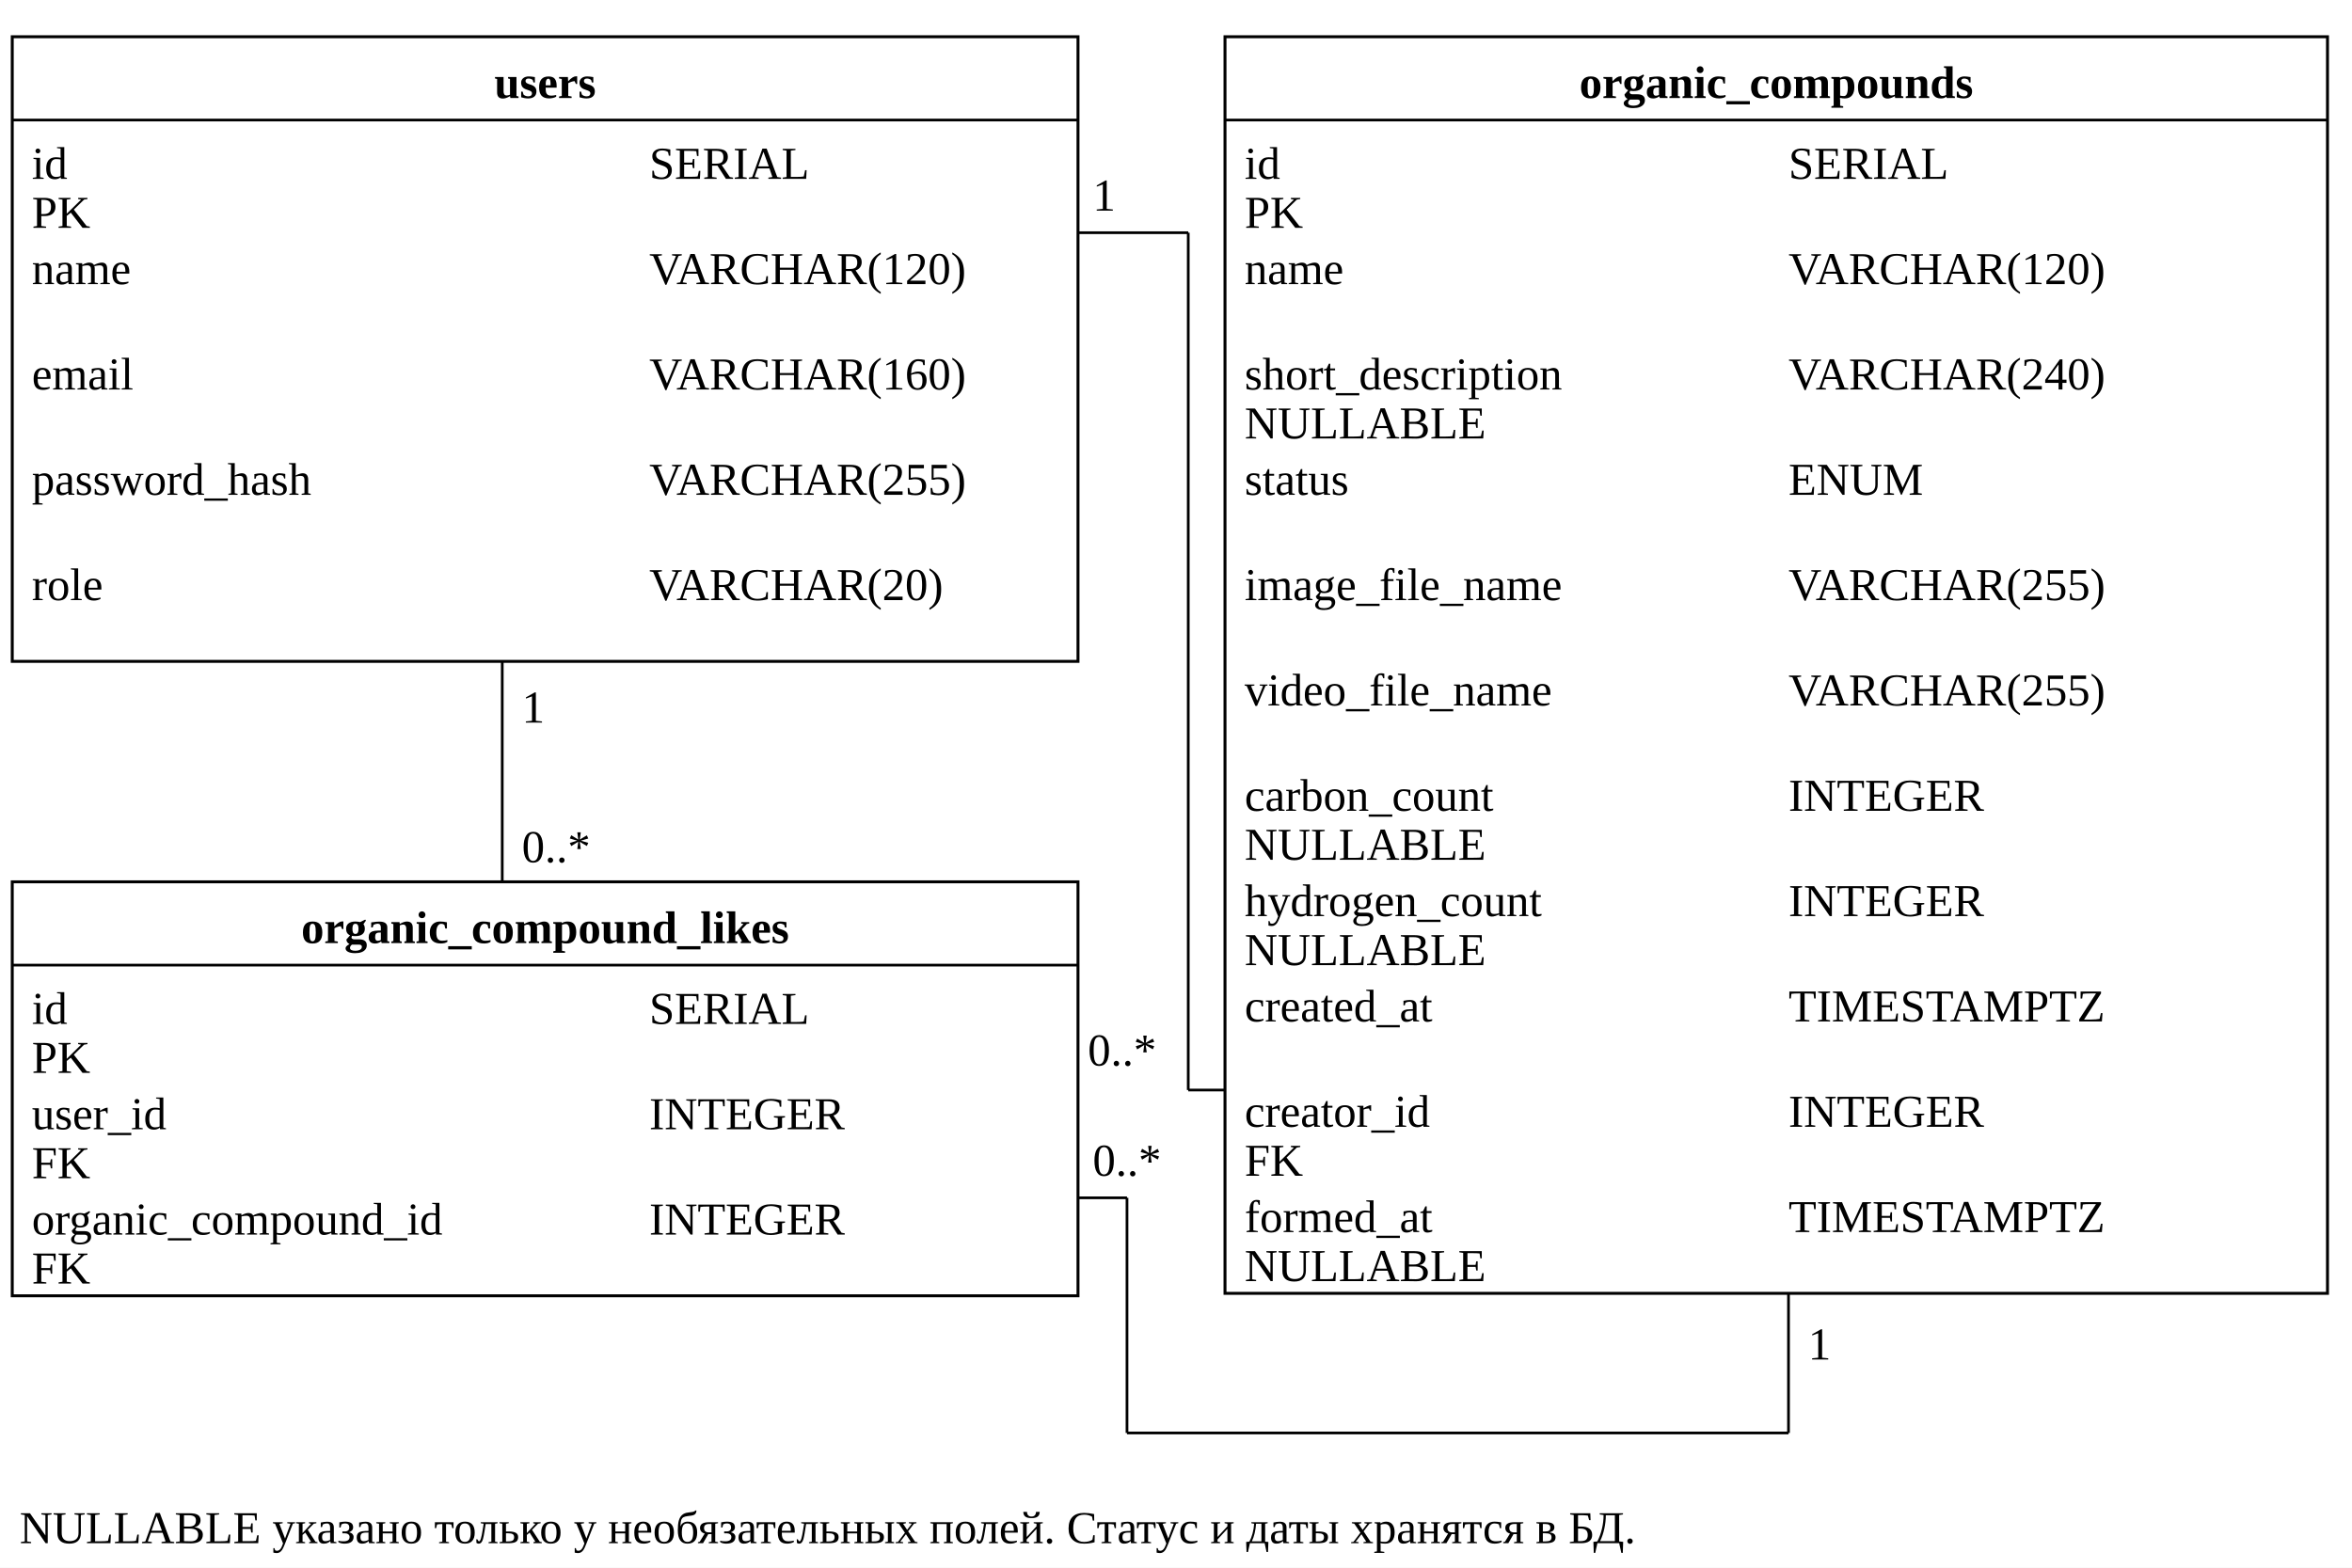
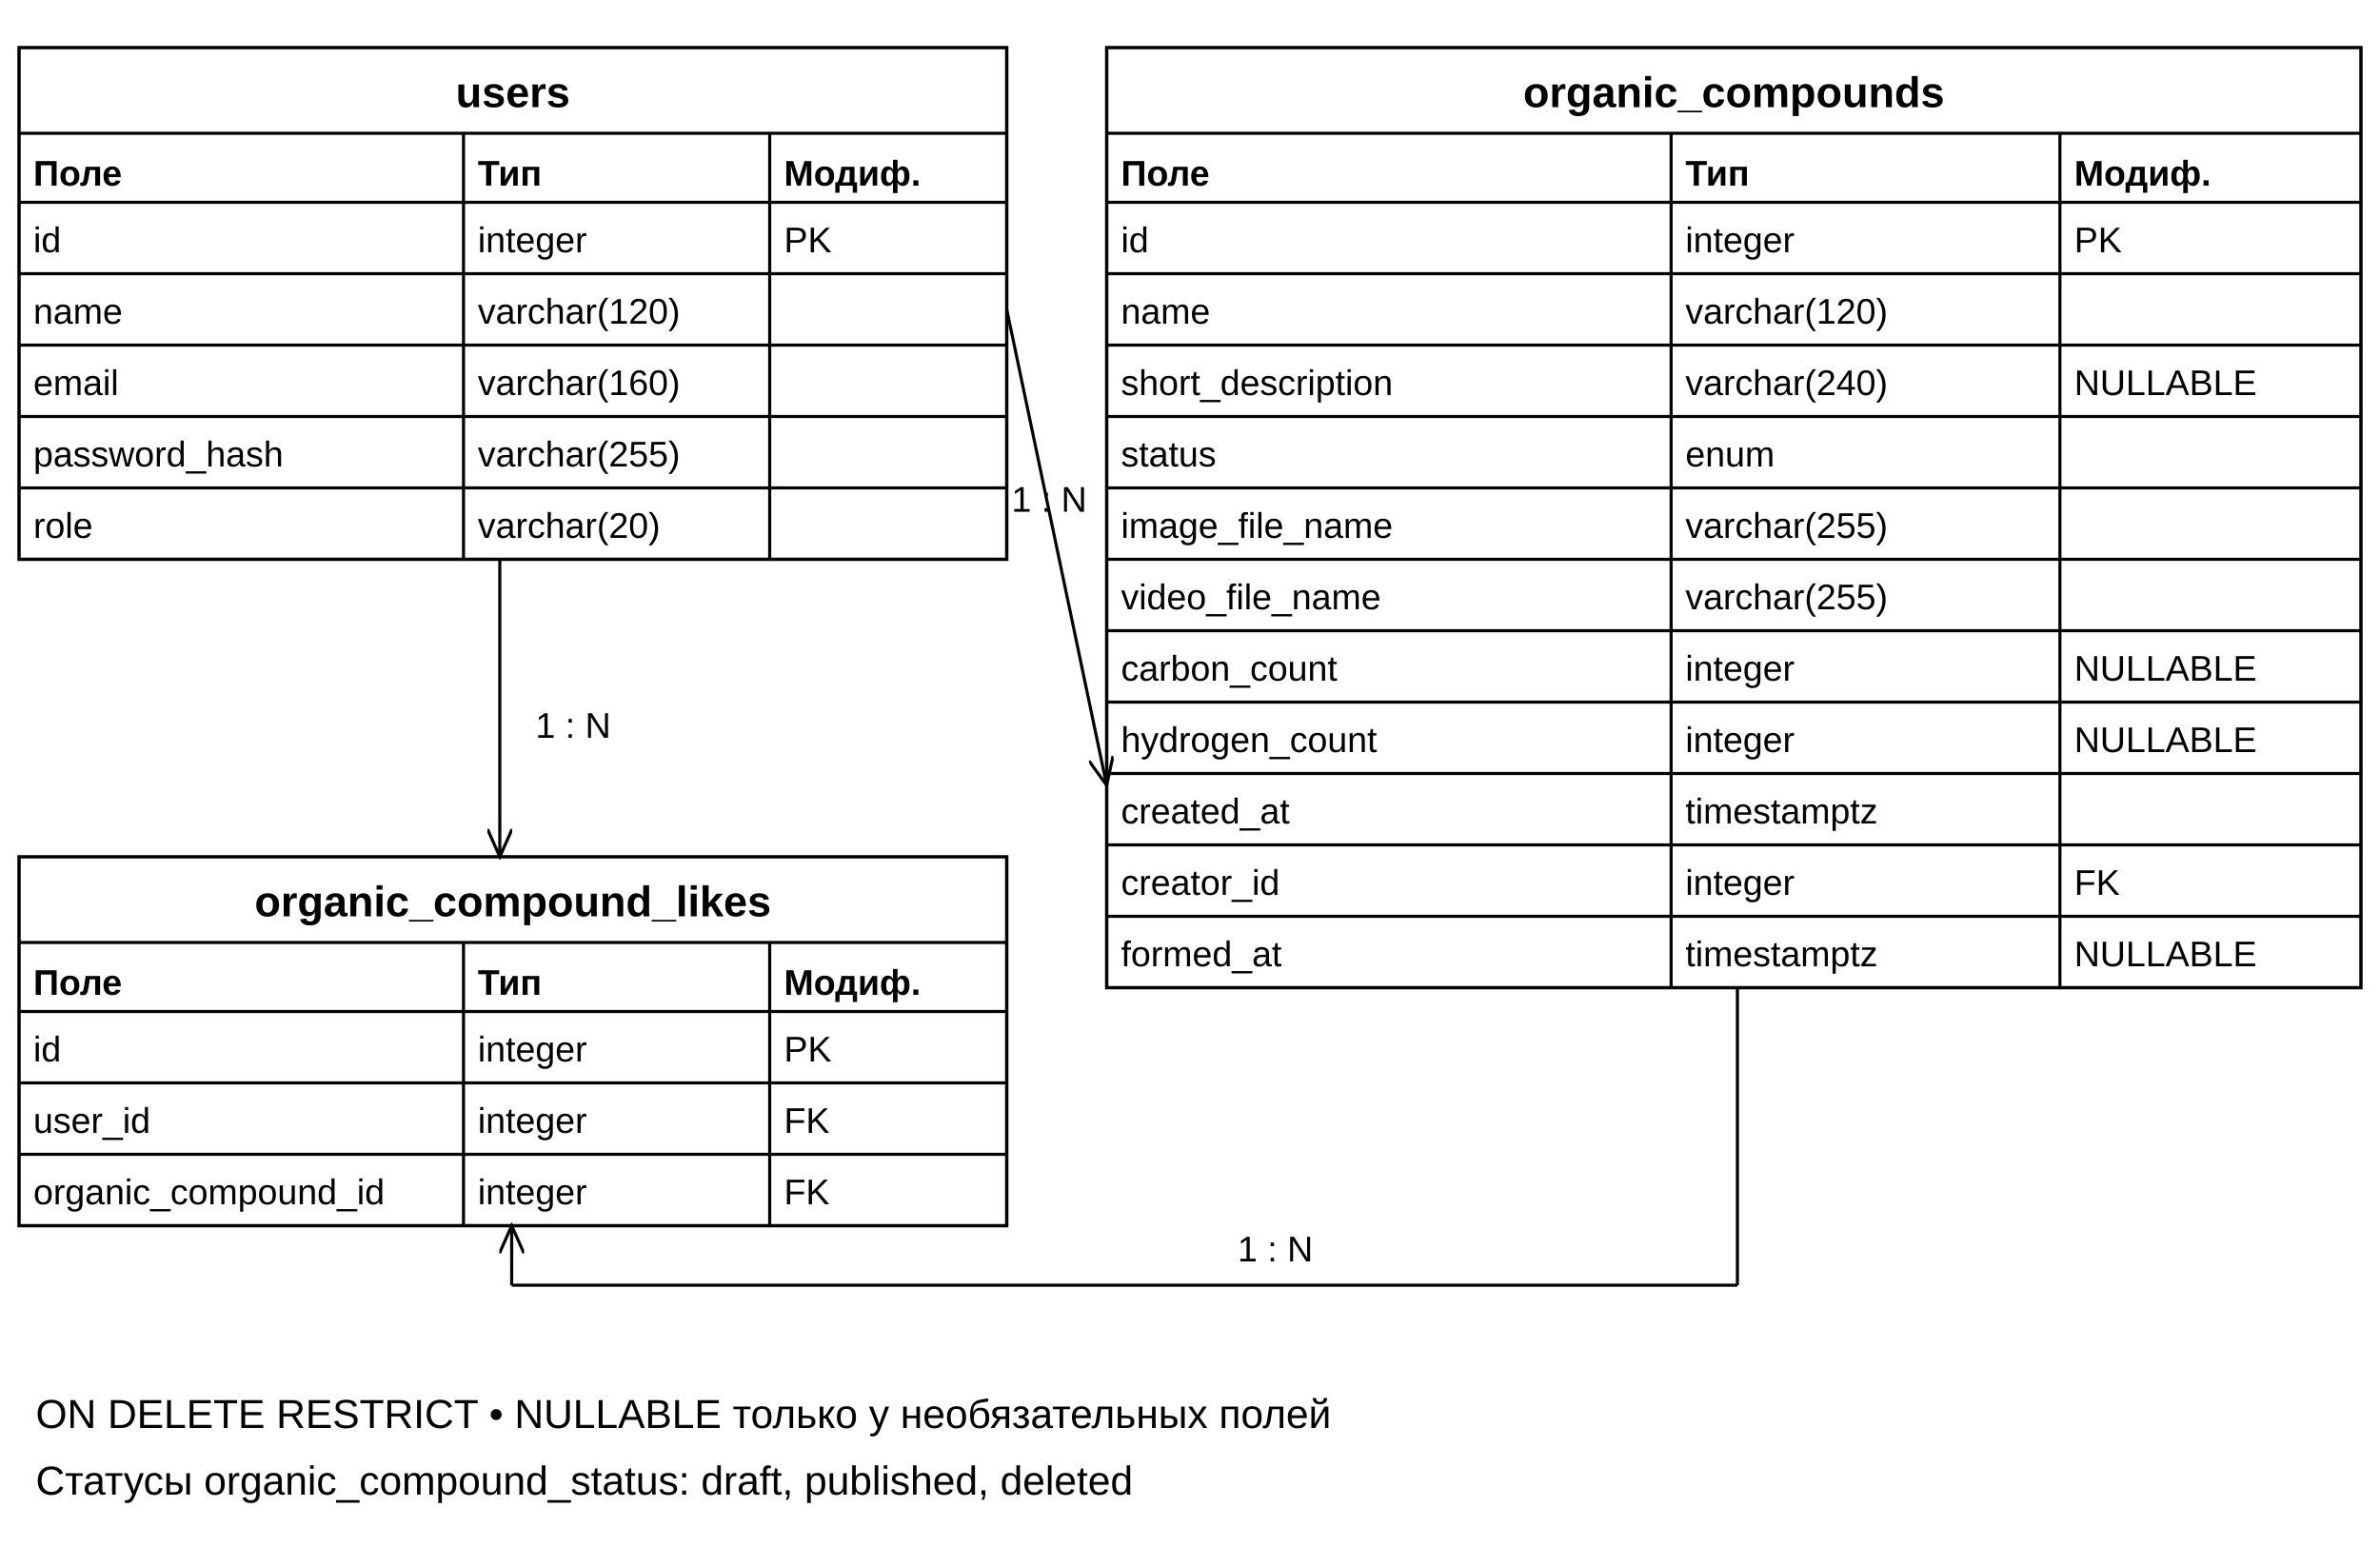
- <svg xmlns="http://www.w3.org/2000/svg" width="960" height="640" viewBox="0 0 960 640">
+ <svg xmlns="http://www.w3.org/2000/svg" width="250mm" height="162.5mm" viewBox="0 0 1000 650">
  <defs>
-     <marker id="open" markerWidth="10" markerHeight="8" refX="9" refY="4" orient="auto">
-       <path d="M0 0 L9 4 L0 8" fill="none" stroke="black" />
-     </marker>
-     <marker id="triangle" markerWidth="12" markerHeight="12" refX="11" refY="6" orient="auto">
-       <path d="M0 0 L11 6 L0 12 Z" fill="white" stroke="black" />
+     <marker id="a" markerWidth="10" markerHeight="8" refX="9" refY="4" orient="auto">
+       <path d="M0,0 L9,4 L0,8" fill="none" stroke="black" />
    </marker>
  </defs>
  <rect width="100%" height="100%" fill="white" />
-   <g font-family="Times New Roman, Liberation Serif, serif">
-     <rect x="5" y="15" width="435" height="255" fill="white" stroke="black" stroke-width="1.2" />
-     <path d="M5,49 L440,49" fill="none" stroke="black" stroke-width="1.1" />
-     <text x="222.5" y="40.0" font-size="18.667" font-weight="700" paint-order="stroke" stroke="white" stroke-width="3" text-anchor="middle">users</text>
-     <text x="13" y="73.0" font-size="18.667" font-weight="400" paint-order="stroke" stroke="white" stroke-width="3" text-anchor="start">id</text>
-     <text x="265" y="73.0" font-size="18.667" font-weight="400" paint-order="stroke" stroke="white" stroke-width="3" text-anchor="start">SERIAL</text>
-     <text x="13" y="93.0" font-size="18.667" font-weight="400" paint-order="stroke" stroke="white" stroke-width="3" text-anchor="start">PK</text>
-     <text x="13" y="116.0" font-size="18.667" font-weight="400" paint-order="stroke" stroke="white" stroke-width="3" text-anchor="start">name</text>
-     <text x="265" y="116.0" font-size="18.667" font-weight="400" paint-order="stroke" stroke="white" stroke-width="3" text-anchor="start">VARCHAR(120)</text>
-     <text x="13" y="159.0" font-size="18.667" font-weight="400" paint-order="stroke" stroke="white" stroke-width="3" text-anchor="start">email</text>
-     <text x="265" y="159.0" font-size="18.667" font-weight="400" paint-order="stroke" stroke="white" stroke-width="3" text-anchor="start">VARCHAR(160)</text>
-     <text x="13" y="202.0" font-size="18.667" font-weight="400" paint-order="stroke" stroke="white" stroke-width="3" text-anchor="start">password_hash</text>
-     <text x="265" y="202.0" font-size="18.667" font-weight="400" paint-order="stroke" stroke="white" stroke-width="3" text-anchor="start">VARCHAR(255)</text>
-     <text x="13" y="245.0" font-size="18.667" font-weight="400" paint-order="stroke" stroke="white" stroke-width="3" text-anchor="start">role</text>
-     <text x="265" y="245.0" font-size="18.667" font-weight="400" paint-order="stroke" stroke="white" stroke-width="3" text-anchor="start">VARCHAR(20)</text>
-     <rect x="500" y="15" width="450" height="513" fill="white" stroke="black" stroke-width="1.2" />
-     <path d="M500,49 L950,49" fill="none" stroke="black" stroke-width="1.1" />
-     <text x="725.0" y="40.0" font-size="18.667" font-weight="700" paint-order="stroke" stroke="white" stroke-width="3" text-anchor="middle">organic_compounds</text>
-     <text x="508" y="73.0" font-size="18.667" font-weight="400" paint-order="stroke" stroke="white" stroke-width="3" text-anchor="start">id</text>
-     <text x="730" y="73.0" font-size="18.667" font-weight="400" paint-order="stroke" stroke="white" stroke-width="3" text-anchor="start">SERIAL</text>
-     <text x="508" y="93.0" font-size="18.667" font-weight="400" paint-order="stroke" stroke="white" stroke-width="3" text-anchor="start">PK</text>
-     <text x="508" y="116.0" font-size="18.667" font-weight="400" paint-order="stroke" stroke="white" stroke-width="3" text-anchor="start">name</text>
-     <text x="730" y="116.0" font-size="18.667" font-weight="400" paint-order="stroke" stroke="white" stroke-width="3" text-anchor="start">VARCHAR(120)</text>
-     <text x="508" y="159.0" font-size="18.667" font-weight="400" paint-order="stroke" stroke="white" stroke-width="3" text-anchor="start">short_description</text>
-     <text x="730" y="159.0" font-size="18.667" font-weight="400" paint-order="stroke" stroke="white" stroke-width="3" text-anchor="start">VARCHAR(240)</text>
-     <text x="508" y="179.0" font-size="18.667" font-weight="400" paint-order="stroke" stroke="white" stroke-width="3" text-anchor="start">NULLABLE</text>
-     <text x="508" y="202.0" font-size="18.667" font-weight="400" paint-order="stroke" stroke="white" stroke-width="3" text-anchor="start">status</text>
-     <text x="730" y="202.0" font-size="18.667" font-weight="400" paint-order="stroke" stroke="white" stroke-width="3" text-anchor="start">ENUM</text>
-     <text x="508" y="245.0" font-size="18.667" font-weight="400" paint-order="stroke" stroke="white" stroke-width="3" text-anchor="start">image_file_name</text>
-     <text x="730" y="245.0" font-size="18.667" font-weight="400" paint-order="stroke" stroke="white" stroke-width="3" text-anchor="start">VARCHAR(255)</text>
-     <text x="508" y="288.0" font-size="18.667" font-weight="400" paint-order="stroke" stroke="white" stroke-width="3" text-anchor="start">video_file_name</text>
-     <text x="730" y="288.0" font-size="18.667" font-weight="400" paint-order="stroke" stroke="white" stroke-width="3" text-anchor="start">VARCHAR(255)</text>
-     <text x="508" y="331.0" font-size="18.667" font-weight="400" paint-order="stroke" stroke="white" stroke-width="3" text-anchor="start">carbon_count</text>
-     <text x="730" y="331.0" font-size="18.667" font-weight="400" paint-order="stroke" stroke="white" stroke-width="3" text-anchor="start">INTEGER</text>
-     <text x="508" y="351.0" font-size="18.667" font-weight="400" paint-order="stroke" stroke="white" stroke-width="3" text-anchor="start">NULLABLE</text>
-     <text x="508" y="374.0" font-size="18.667" font-weight="400" paint-order="stroke" stroke="white" stroke-width="3" text-anchor="start">hydrogen_count</text>
-     <text x="730" y="374.0" font-size="18.667" font-weight="400" paint-order="stroke" stroke="white" stroke-width="3" text-anchor="start">INTEGER</text>
-     <text x="508" y="394.0" font-size="18.667" font-weight="400" paint-order="stroke" stroke="white" stroke-width="3" text-anchor="start">NULLABLE</text>
-     <text x="508" y="417.0" font-size="18.667" font-weight="400" paint-order="stroke" stroke="white" stroke-width="3" text-anchor="start">created_at</text>
-     <text x="730" y="417.0" font-size="18.667" font-weight="400" paint-order="stroke" stroke="white" stroke-width="3" text-anchor="start">TIMESTAMPTZ</text>
-     <text x="508" y="460.0" font-size="18.667" font-weight="400" paint-order="stroke" stroke="white" stroke-width="3" text-anchor="start">creator_id</text>
-     <text x="730" y="460.0" font-size="18.667" font-weight="400" paint-order="stroke" stroke="white" stroke-width="3" text-anchor="start">INTEGER</text>
-     <text x="508" y="480.0" font-size="18.667" font-weight="400" paint-order="stroke" stroke="white" stroke-width="3" text-anchor="start">FK</text>
-     <text x="508" y="503.0" font-size="18.667" font-weight="400" paint-order="stroke" stroke="white" stroke-width="3" text-anchor="start">formed_at</text>
-     <text x="730" y="503.0" font-size="18.667" font-weight="400" paint-order="stroke" stroke="white" stroke-width="3" text-anchor="start">TIMESTAMPTZ</text>
-     <text x="508" y="523.0" font-size="18.667" font-weight="400" paint-order="stroke" stroke="white" stroke-width="3" text-anchor="start">NULLABLE</text>
-     <rect x="5" y="360" width="435" height="169" fill="white" stroke="black" stroke-width="1.2" />
-     <path d="M5,394 L440,394" fill="none" stroke="black" stroke-width="1.1" />
-     <text x="222.5" y="385.0" font-size="18.667" font-weight="700" paint-order="stroke" stroke="white" stroke-width="3" text-anchor="middle">organic_compound_likes</text>
-     <text x="13" y="418.0" font-size="18.667" font-weight="400" paint-order="stroke" stroke="white" stroke-width="3" text-anchor="start">id</text>
-     <text x="265" y="418.0" font-size="18.667" font-weight="400" paint-order="stroke" stroke="white" stroke-width="3" text-anchor="start">SERIAL</text>
-     <text x="13" y="438.0" font-size="18.667" font-weight="400" paint-order="stroke" stroke="white" stroke-width="3" text-anchor="start">PK</text>
-     <text x="13" y="461.0" font-size="18.667" font-weight="400" paint-order="stroke" stroke="white" stroke-width="3" text-anchor="start">user_id</text>
-     <text x="265" y="461.0" font-size="18.667" font-weight="400" paint-order="stroke" stroke="white" stroke-width="3" text-anchor="start">INTEGER</text>
-     <text x="13" y="481.0" font-size="18.667" font-weight="400" paint-order="stroke" stroke="white" stroke-width="3" text-anchor="start">FK</text>
-     <text x="13" y="504.0" font-size="18.667" font-weight="400" paint-order="stroke" stroke="white" stroke-width="3" text-anchor="start">organic_compound_id</text>
-     <text x="265" y="504.0" font-size="18.667" font-weight="400" paint-order="stroke" stroke="white" stroke-width="3" text-anchor="start">INTEGER</text>
-     <text x="13" y="524.0" font-size="18.667" font-weight="400" paint-order="stroke" stroke="white" stroke-width="3" text-anchor="start">FK</text>
-     <path d="M440,95 L485,95" fill="none" stroke="black" stroke-width="1.1" />
-     <path d="M485,95 L485,445" fill="none" stroke="black" stroke-width="1.1" />
-     <path d="M485,445 L500,445" fill="none" stroke="black" stroke-width="1.1" />
-     <text x="446" y="86.0" font-size="18.667" font-weight="400" paint-order="stroke" stroke="white" stroke-width="3" text-anchor="start">1</text>
-     <text x="444" y="435.0" font-size="18.667" font-weight="400" paint-order="stroke" stroke="white" stroke-width="3" text-anchor="start">0..*</text>
-     <path d="M205,270 L205,360" fill="none" stroke="black" stroke-width="1.1" />
-     <text x="213" y="295.0" font-size="18.667" font-weight="400" paint-order="stroke" stroke="white" stroke-width="3" text-anchor="start">1</text>
-     <text x="213" y="352.0" font-size="18.667" font-weight="400" paint-order="stroke" stroke="white" stroke-width="3" text-anchor="start">0..*</text>
-     <path d="M730,528 L730,585" fill="none" stroke="black" stroke-width="1.1" />
-     <path d="M730,585 L460,585" fill="none" stroke="black" stroke-width="1.1" />
-     <path d="M460,585 L460,489" fill="none" stroke="black" stroke-width="1.1" />
-     <path d="M460,489 L440,489" fill="none" stroke="black" stroke-width="1.1" />
-     <text x="738" y="555.0" font-size="18.667" font-weight="400" paint-order="stroke" stroke="white" stroke-width="3" text-anchor="start">1</text>
-     <text x="446" y="480.0" font-size="18.667" font-weight="400" paint-order="stroke" stroke="white" stroke-width="3" text-anchor="start">0..*</text>
-     <text x="8" y="630.0" font-size="18.667" font-weight="400" paint-order="stroke" stroke="white" stroke-width="3" text-anchor="start">NULLABLE указано только у необязательных полей. Статус и даты хранятся в БД.</text>
-   </g>
+   <rect x="8" y="20" width="415" height="215" fill="white" stroke="black" stroke-width="1.4" />
+   <text x="215.5" y="45" font-family="Arial" font-size="18" font-weight="700" text-anchor="middle" fill="black">users</text>
+   <line x1="8" y1="56" x2="423" y2="56" stroke="black" stroke-width="1.3" />
+   <line x1="194.75" y1="56" x2="194.75" y2="235" stroke="black" stroke-width="1.3" />
+   <line x1="323.4" y1="56" x2="323.4" y2="235" stroke="black" stroke-width="1.3" />
+   <text x="14" y="78" font-family="Arial" font-size="15" font-weight="700" text-anchor="start" fill="black">Поле</text>
+   <text x="200.75" y="78" font-family="Arial" font-size="15" font-weight="700" text-anchor="start" fill="black">Тип</text>
+   <text x="329.4" y="78" font-family="Arial" font-size="15" font-weight="700" text-anchor="start" fill="black">Модиф.</text>
+   <line x1="8" y1="85" x2="423" y2="85" stroke="black" stroke-width="1.3" />
+   <text x="14" y="106" font-family="Arial" font-size="15" font-weight="400" text-anchor="start" fill="black">id</text>
+   <text x="200.75" y="106" font-family="Arial" font-size="15" font-weight="400" text-anchor="start" fill="black">integer</text>
+   <text x="329.4" y="106" font-family="Arial" font-size="15" font-weight="400" text-anchor="start" fill="black">PK</text>
+   <line x1="8" y1="115" x2="423" y2="115" stroke="black" stroke-width="1.3" />
+   <text x="14" y="136" font-family="Arial" font-size="15" font-weight="400" text-anchor="start" fill="black">name</text>
+   <text x="200.75" y="136" font-family="Arial" font-size="15" font-weight="400" text-anchor="start" fill="black">varchar(120)</text>
+   <text x="329.4" y="136" font-family="Arial" font-size="15" font-weight="400" text-anchor="start" fill="black" />
+   <line x1="8" y1="145" x2="423" y2="145" stroke="black" stroke-width="1.3" />
+   <text x="14" y="166" font-family="Arial" font-size="15" font-weight="400" text-anchor="start" fill="black">email</text>
+   <text x="200.75" y="166" font-family="Arial" font-size="15" font-weight="400" text-anchor="start" fill="black">varchar(160)</text>
+   <text x="329.4" y="166" font-family="Arial" font-size="15" font-weight="400" text-anchor="start" fill="black" />
+   <line x1="8" y1="175" x2="423" y2="175" stroke="black" stroke-width="1.3" />
+   <text x="14" y="196" font-family="Arial" font-size="15" font-weight="400" text-anchor="start" fill="black">password_hash</text>
+   <text x="200.75" y="196" font-family="Arial" font-size="15" font-weight="400" text-anchor="start" fill="black">varchar(255)</text>
+   <text x="329.4" y="196" font-family="Arial" font-size="15" font-weight="400" text-anchor="start" fill="black" />
+   <line x1="8" y1="205" x2="423" y2="205" stroke="black" stroke-width="1.3" />
+   <text x="14" y="226" font-family="Arial" font-size="15" font-weight="400" text-anchor="start" fill="black">role</text>
+   <text x="200.75" y="226" font-family="Arial" font-size="15" font-weight="400" text-anchor="start" fill="black">varchar(20)</text>
+   <text x="329.4" y="226" font-family="Arial" font-size="15" font-weight="400" text-anchor="start" fill="black" />
+   <rect x="465" y="20" width="527" height="395" fill="white" stroke="black" stroke-width="1.4" />
+   <text x="728.5" y="45" font-family="Arial" font-size="18" font-weight="700" text-anchor="middle" fill="black">organic_compounds</text>
+   <line x1="465" y1="56" x2="992" y2="56" stroke="black" stroke-width="1.3" />
+   <line x1="702.15" y1="56" x2="702.15" y2="415" stroke="black" stroke-width="1.3" />
+   <line x1="865.52" y1="56" x2="865.52" y2="415" stroke="black" stroke-width="1.3" />
+   <text x="471" y="78" font-family="Arial" font-size="15" font-weight="700" text-anchor="start" fill="black">Поле</text>
+   <text x="708.15" y="78" font-family="Arial" font-size="15" font-weight="700" text-anchor="start" fill="black">Тип</text>
+   <text x="871.52" y="78" font-family="Arial" font-size="15" font-weight="700" text-anchor="start" fill="black">Модиф.</text>
+   <line x1="465" y1="85" x2="992" y2="85" stroke="black" stroke-width="1.3" />
+   <text x="471" y="106" font-family="Arial" font-size="15" font-weight="400" text-anchor="start" fill="black">id</text>
+   <text x="708.15" y="106" font-family="Arial" font-size="15" font-weight="400" text-anchor="start" fill="black">integer</text>
+   <text x="871.52" y="106" font-family="Arial" font-size="15" font-weight="400" text-anchor="start" fill="black">PK</text>
+   <line x1="465" y1="115" x2="992" y2="115" stroke="black" stroke-width="1.3" />
+   <text x="471" y="136" font-family="Arial" font-size="15" font-weight="400" text-anchor="start" fill="black">name</text>
+   <text x="708.15" y="136" font-family="Arial" font-size="15" font-weight="400" text-anchor="start" fill="black">varchar(120)</text>
+   <text x="871.52" y="136" font-family="Arial" font-size="15" font-weight="400" text-anchor="start" fill="black" />
+   <line x1="465" y1="145" x2="992" y2="145" stroke="black" stroke-width="1.3" />
+   <text x="471" y="166" font-family="Arial" font-size="15" font-weight="400" text-anchor="start" fill="black">short_description</text>
+   <text x="708.15" y="166" font-family="Arial" font-size="15" font-weight="400" text-anchor="start" fill="black">varchar(240)</text>
+   <text x="871.52" y="166" font-family="Arial" font-size="15" font-weight="400" text-anchor="start" fill="black">NULLABLE</text>
+   <line x1="465" y1="175" x2="992" y2="175" stroke="black" stroke-width="1.3" />
+   <text x="471" y="196" font-family="Arial" font-size="15" font-weight="400" text-anchor="start" fill="black">status</text>
+   <text x="708.15" y="196" font-family="Arial" font-size="15" font-weight="400" text-anchor="start" fill="black">enum</text>
+   <text x="871.52" y="196" font-family="Arial" font-size="15" font-weight="400" text-anchor="start" fill="black" />
+   <line x1="465" y1="205" x2="992" y2="205" stroke="black" stroke-width="1.3" />
+   <text x="471" y="226" font-family="Arial" font-size="15" font-weight="400" text-anchor="start" fill="black">image_file_name</text>
+   <text x="708.15" y="226" font-family="Arial" font-size="15" font-weight="400" text-anchor="start" fill="black">varchar(255)</text>
+   <text x="871.52" y="226" font-family="Arial" font-size="15" font-weight="400" text-anchor="start" fill="black" />
+   <line x1="465" y1="235" x2="992" y2="235" stroke="black" stroke-width="1.3" />
+   <text x="471" y="256" font-family="Arial" font-size="15" font-weight="400" text-anchor="start" fill="black">video_file_name</text>
+   <text x="708.15" y="256" font-family="Arial" font-size="15" font-weight="400" text-anchor="start" fill="black">varchar(255)</text>
+   <text x="871.52" y="256" font-family="Arial" font-size="15" font-weight="400" text-anchor="start" fill="black" />
+   <line x1="465" y1="265" x2="992" y2="265" stroke="black" stroke-width="1.3" />
+   <text x="471" y="286" font-family="Arial" font-size="15" font-weight="400" text-anchor="start" fill="black">carbon_count</text>
+   <text x="708.15" y="286" font-family="Arial" font-size="15" font-weight="400" text-anchor="start" fill="black">integer</text>
+   <text x="871.52" y="286" font-family="Arial" font-size="15" font-weight="400" text-anchor="start" fill="black">NULLABLE</text>
+   <line x1="465" y1="295" x2="992" y2="295" stroke="black" stroke-width="1.3" />
+   <text x="471" y="316" font-family="Arial" font-size="15" font-weight="400" text-anchor="start" fill="black">hydrogen_count</text>
+   <text x="708.15" y="316" font-family="Arial" font-size="15" font-weight="400" text-anchor="start" fill="black">integer</text>
+   <text x="871.52" y="316" font-family="Arial" font-size="15" font-weight="400" text-anchor="start" fill="black">NULLABLE</text>
+   <line x1="465" y1="325" x2="992" y2="325" stroke="black" stroke-width="1.3" />
+   <text x="471" y="346" font-family="Arial" font-size="15" font-weight="400" text-anchor="start" fill="black">created_at</text>
+   <text x="708.15" y="346" font-family="Arial" font-size="15" font-weight="400" text-anchor="start" fill="black">timestamptz</text>
+   <text x="871.52" y="346" font-family="Arial" font-size="15" font-weight="400" text-anchor="start" fill="black" />
+   <line x1="465" y1="355" x2="992" y2="355" stroke="black" stroke-width="1.3" />
+   <text x="471" y="376" font-family="Arial" font-size="15" font-weight="400" text-anchor="start" fill="black">creator_id</text>
+   <text x="708.15" y="376" font-family="Arial" font-size="15" font-weight="400" text-anchor="start" fill="black">integer</text>
+   <text x="871.52" y="376" font-family="Arial" font-size="15" font-weight="400" text-anchor="start" fill="black">FK</text>
+   <line x1="465" y1="385" x2="992" y2="385" stroke="black" stroke-width="1.3" />
+   <text x="471" y="406" font-family="Arial" font-size="15" font-weight="400" text-anchor="start" fill="black">formed_at</text>
+   <text x="708.15" y="406" font-family="Arial" font-size="15" font-weight="400" text-anchor="start" fill="black">timestamptz</text>
+   <text x="871.52" y="406" font-family="Arial" font-size="15" font-weight="400" text-anchor="start" fill="black">NULLABLE</text>
+   <rect x="8" y="360" width="415" height="155" fill="white" stroke="black" stroke-width="1.4" />
+   <text x="215.5" y="385" font-family="Arial" font-size="18" font-weight="700" text-anchor="middle" fill="black">organic_compound_likes</text>
+   <line x1="8" y1="396" x2="423" y2="396" stroke="black" stroke-width="1.3" />
+   <line x1="194.75" y1="396" x2="194.75" y2="515" stroke="black" stroke-width="1.3" />
+   <line x1="323.4" y1="396" x2="323.4" y2="515" stroke="black" stroke-width="1.3" />
+   <text x="14" y="418" font-family="Arial" font-size="15" font-weight="700" text-anchor="start" fill="black">Поле</text>
+   <text x="200.75" y="418" font-family="Arial" font-size="15" font-weight="700" text-anchor="start" fill="black">Тип</text>
+   <text x="329.4" y="418" font-family="Arial" font-size="15" font-weight="700" text-anchor="start" fill="black">Модиф.</text>
+   <line x1="8" y1="425" x2="423" y2="425" stroke="black" stroke-width="1.3" />
+   <text x="14" y="446" font-family="Arial" font-size="15" font-weight="400" text-anchor="start" fill="black">id</text>
+   <text x="200.75" y="446" font-family="Arial" font-size="15" font-weight="400" text-anchor="start" fill="black">integer</text>
+   <text x="329.4" y="446" font-family="Arial" font-size="15" font-weight="400" text-anchor="start" fill="black">PK</text>
+   <line x1="8" y1="455" x2="423" y2="455" stroke="black" stroke-width="1.3" />
+   <text x="14" y="476" font-family="Arial" font-size="15" font-weight="400" text-anchor="start" fill="black">user_id</text>
+   <text x="200.75" y="476" font-family="Arial" font-size="15" font-weight="400" text-anchor="start" fill="black">integer</text>
+   <text x="329.4" y="476" font-family="Arial" font-size="15" font-weight="400" text-anchor="start" fill="black">FK</text>
+   <line x1="8" y1="485" x2="423" y2="485" stroke="black" stroke-width="1.3" />
+   <text x="14" y="506" font-family="Arial" font-size="15" font-weight="400" text-anchor="start" fill="black">organic_compound_id</text>
+   <text x="200.75" y="506" font-family="Arial" font-size="15" font-weight="400" text-anchor="start" fill="black">integer</text>
+   <text x="329.4" y="506" font-family="Arial" font-size="15" font-weight="400" text-anchor="start" fill="black">FK</text>
+   <line x1="423" y1="130" x2="465" y2="330" stroke="black" stroke-width="1.3" marker-end="url(#a)" />
+   <text x="425" y="215" font-family="Arial" font-size="15" font-weight="400" text-anchor="start" fill="black">1 : N</text>
+   <line x1="210" y1="235" x2="210" y2="360" stroke="black" stroke-width="1.3" marker-end="url(#a)" />
+   <text x="225" y="310" font-family="Arial" font-size="15" font-weight="400" text-anchor="start" fill="black">1 : N</text>
+   <line x1="730" y1="415" x2="730" y2="540" stroke="black" stroke-width="1.3" />
+   <line x1="730" y1="540" x2="215" y2="540" stroke="black" stroke-width="1.3" />
+   <line x1="215" y1="540" x2="215" y2="515" stroke="black" stroke-width="1.3" marker-end="url(#a)" />
+   <text x="520" y="530" font-family="Arial" font-size="15" font-weight="400" text-anchor="start" fill="black">1 : N</text>
+   <text x="15" y="600" font-family="Arial" font-size="17" font-weight="400" text-anchor="start" fill="black">ON DELETE RESTRICT   •   NULLABLE только у необязательных полей</text>
+   <text x="15" y="628" font-family="Arial" font-size="17" font-weight="400" text-anchor="start" fill="black">Статусы organic_compound_status: draft, published, deleted</text>
</svg>
